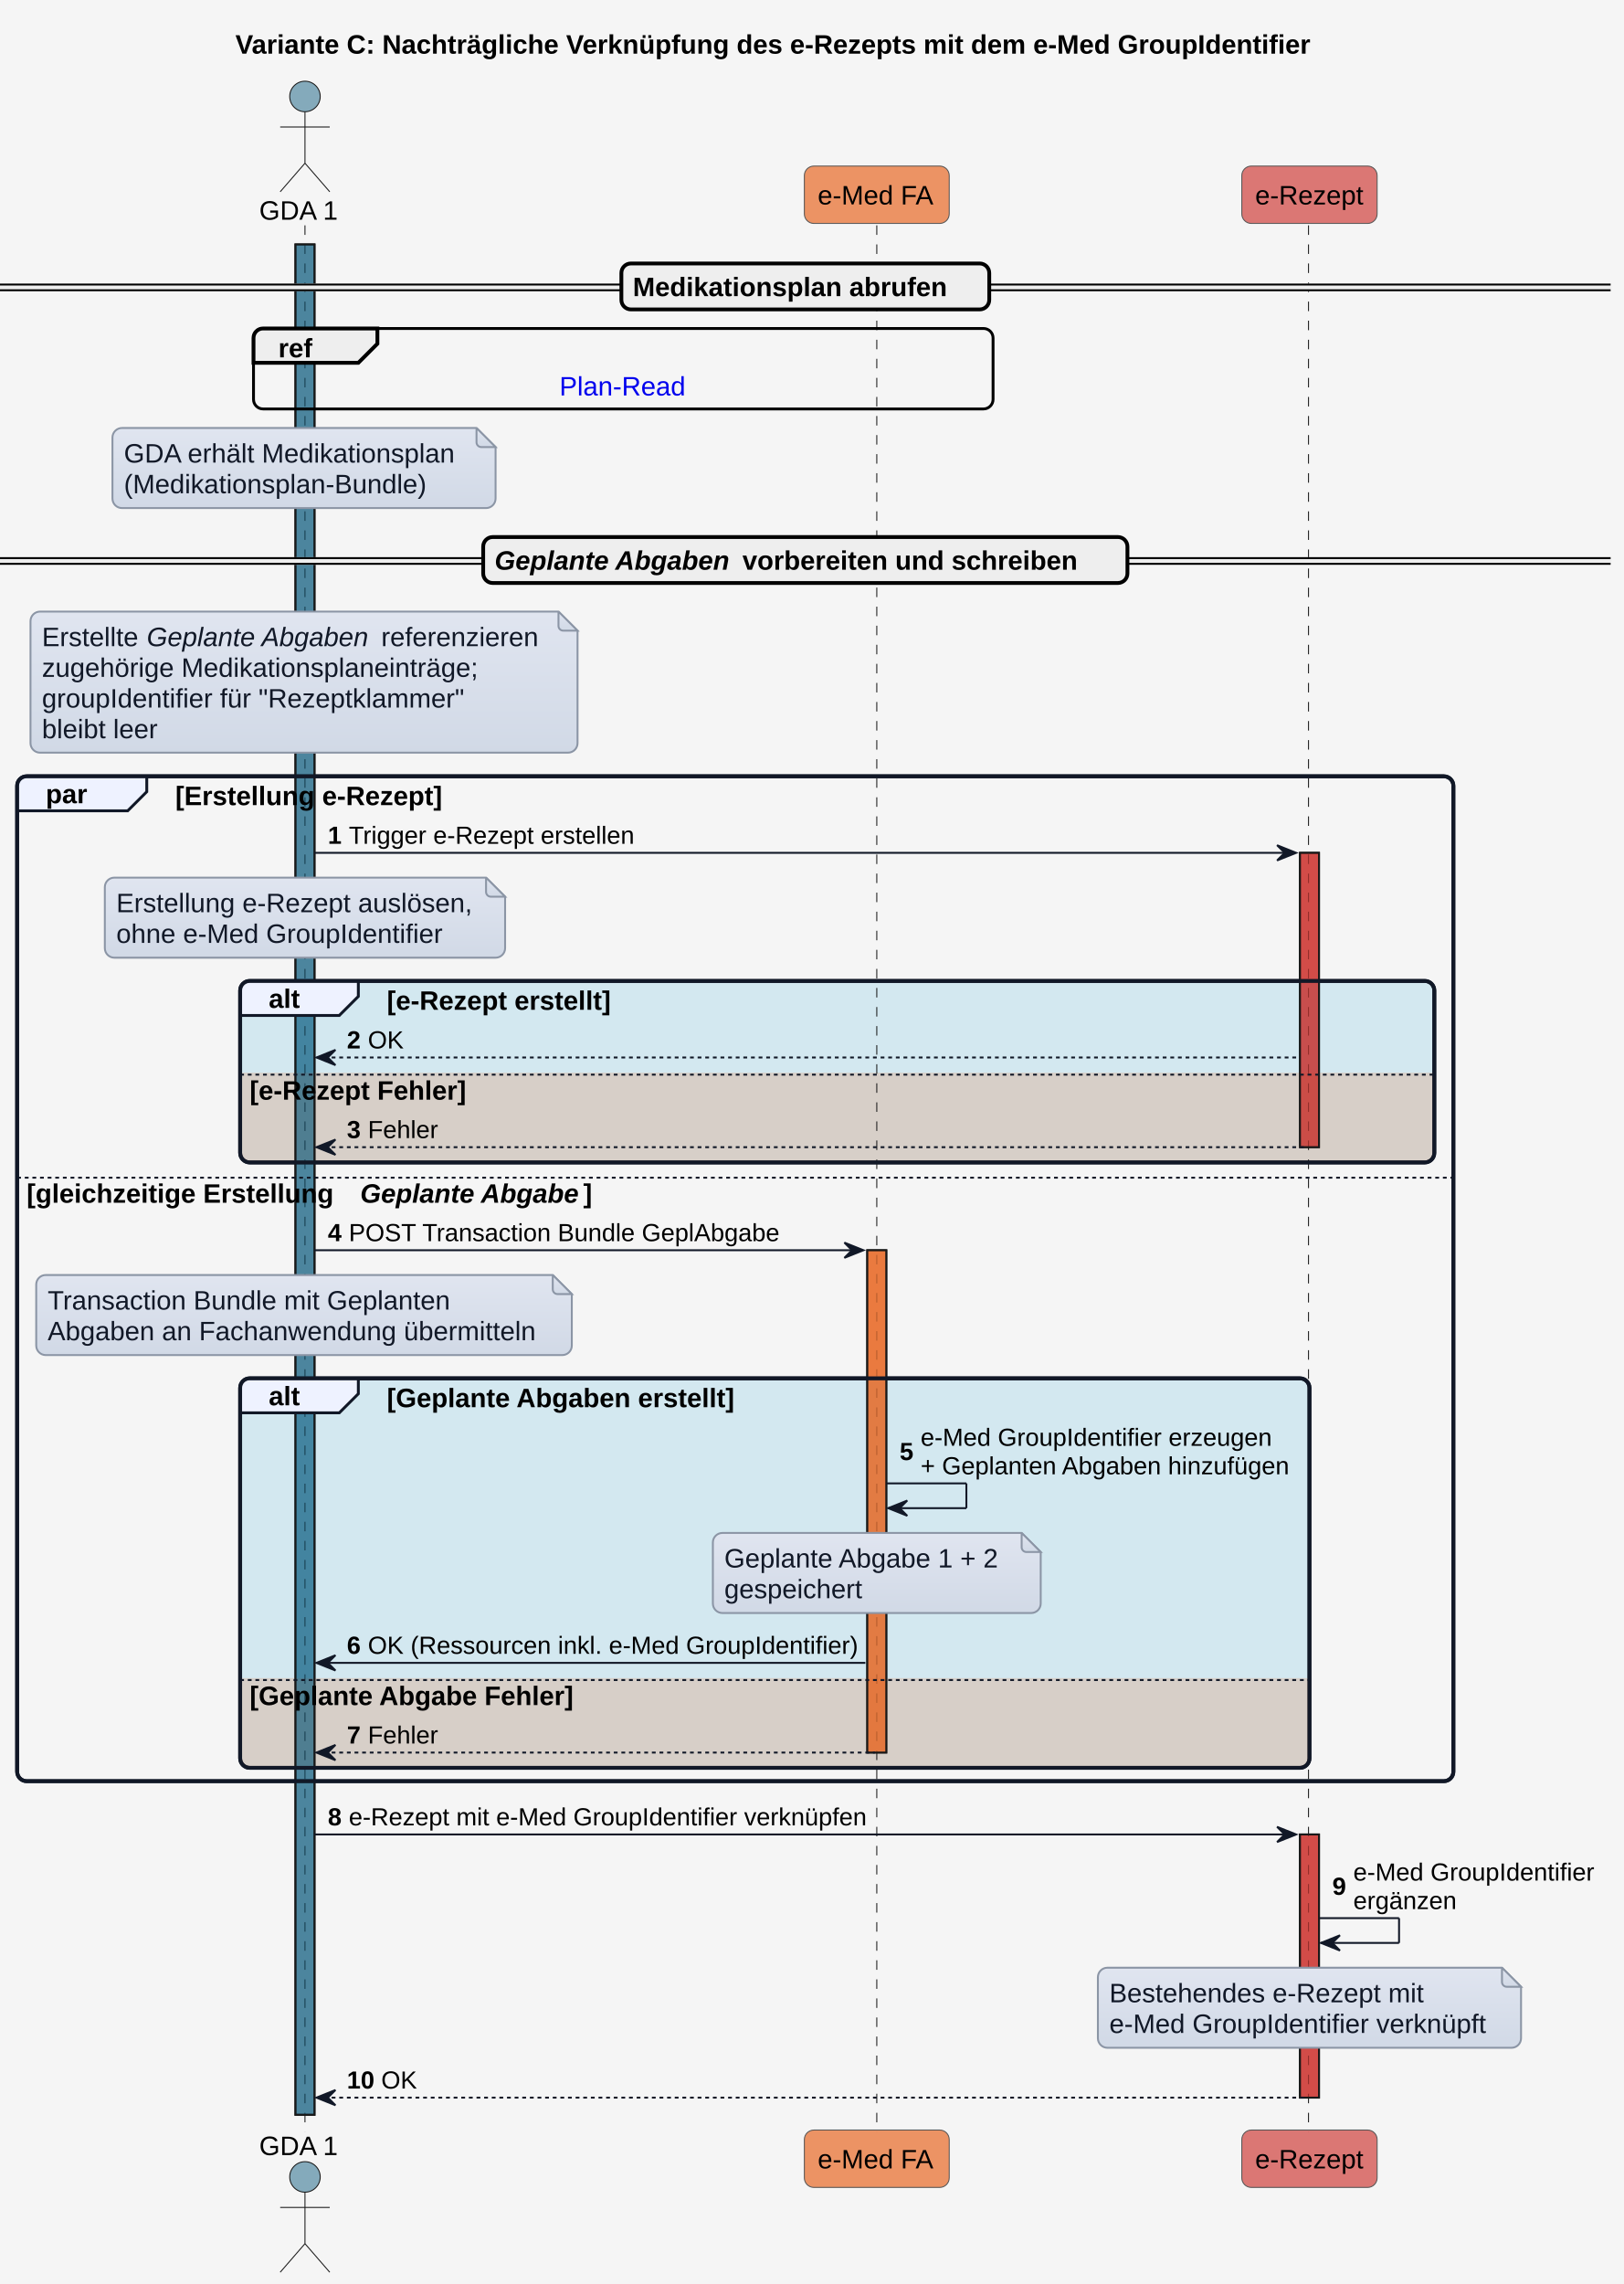
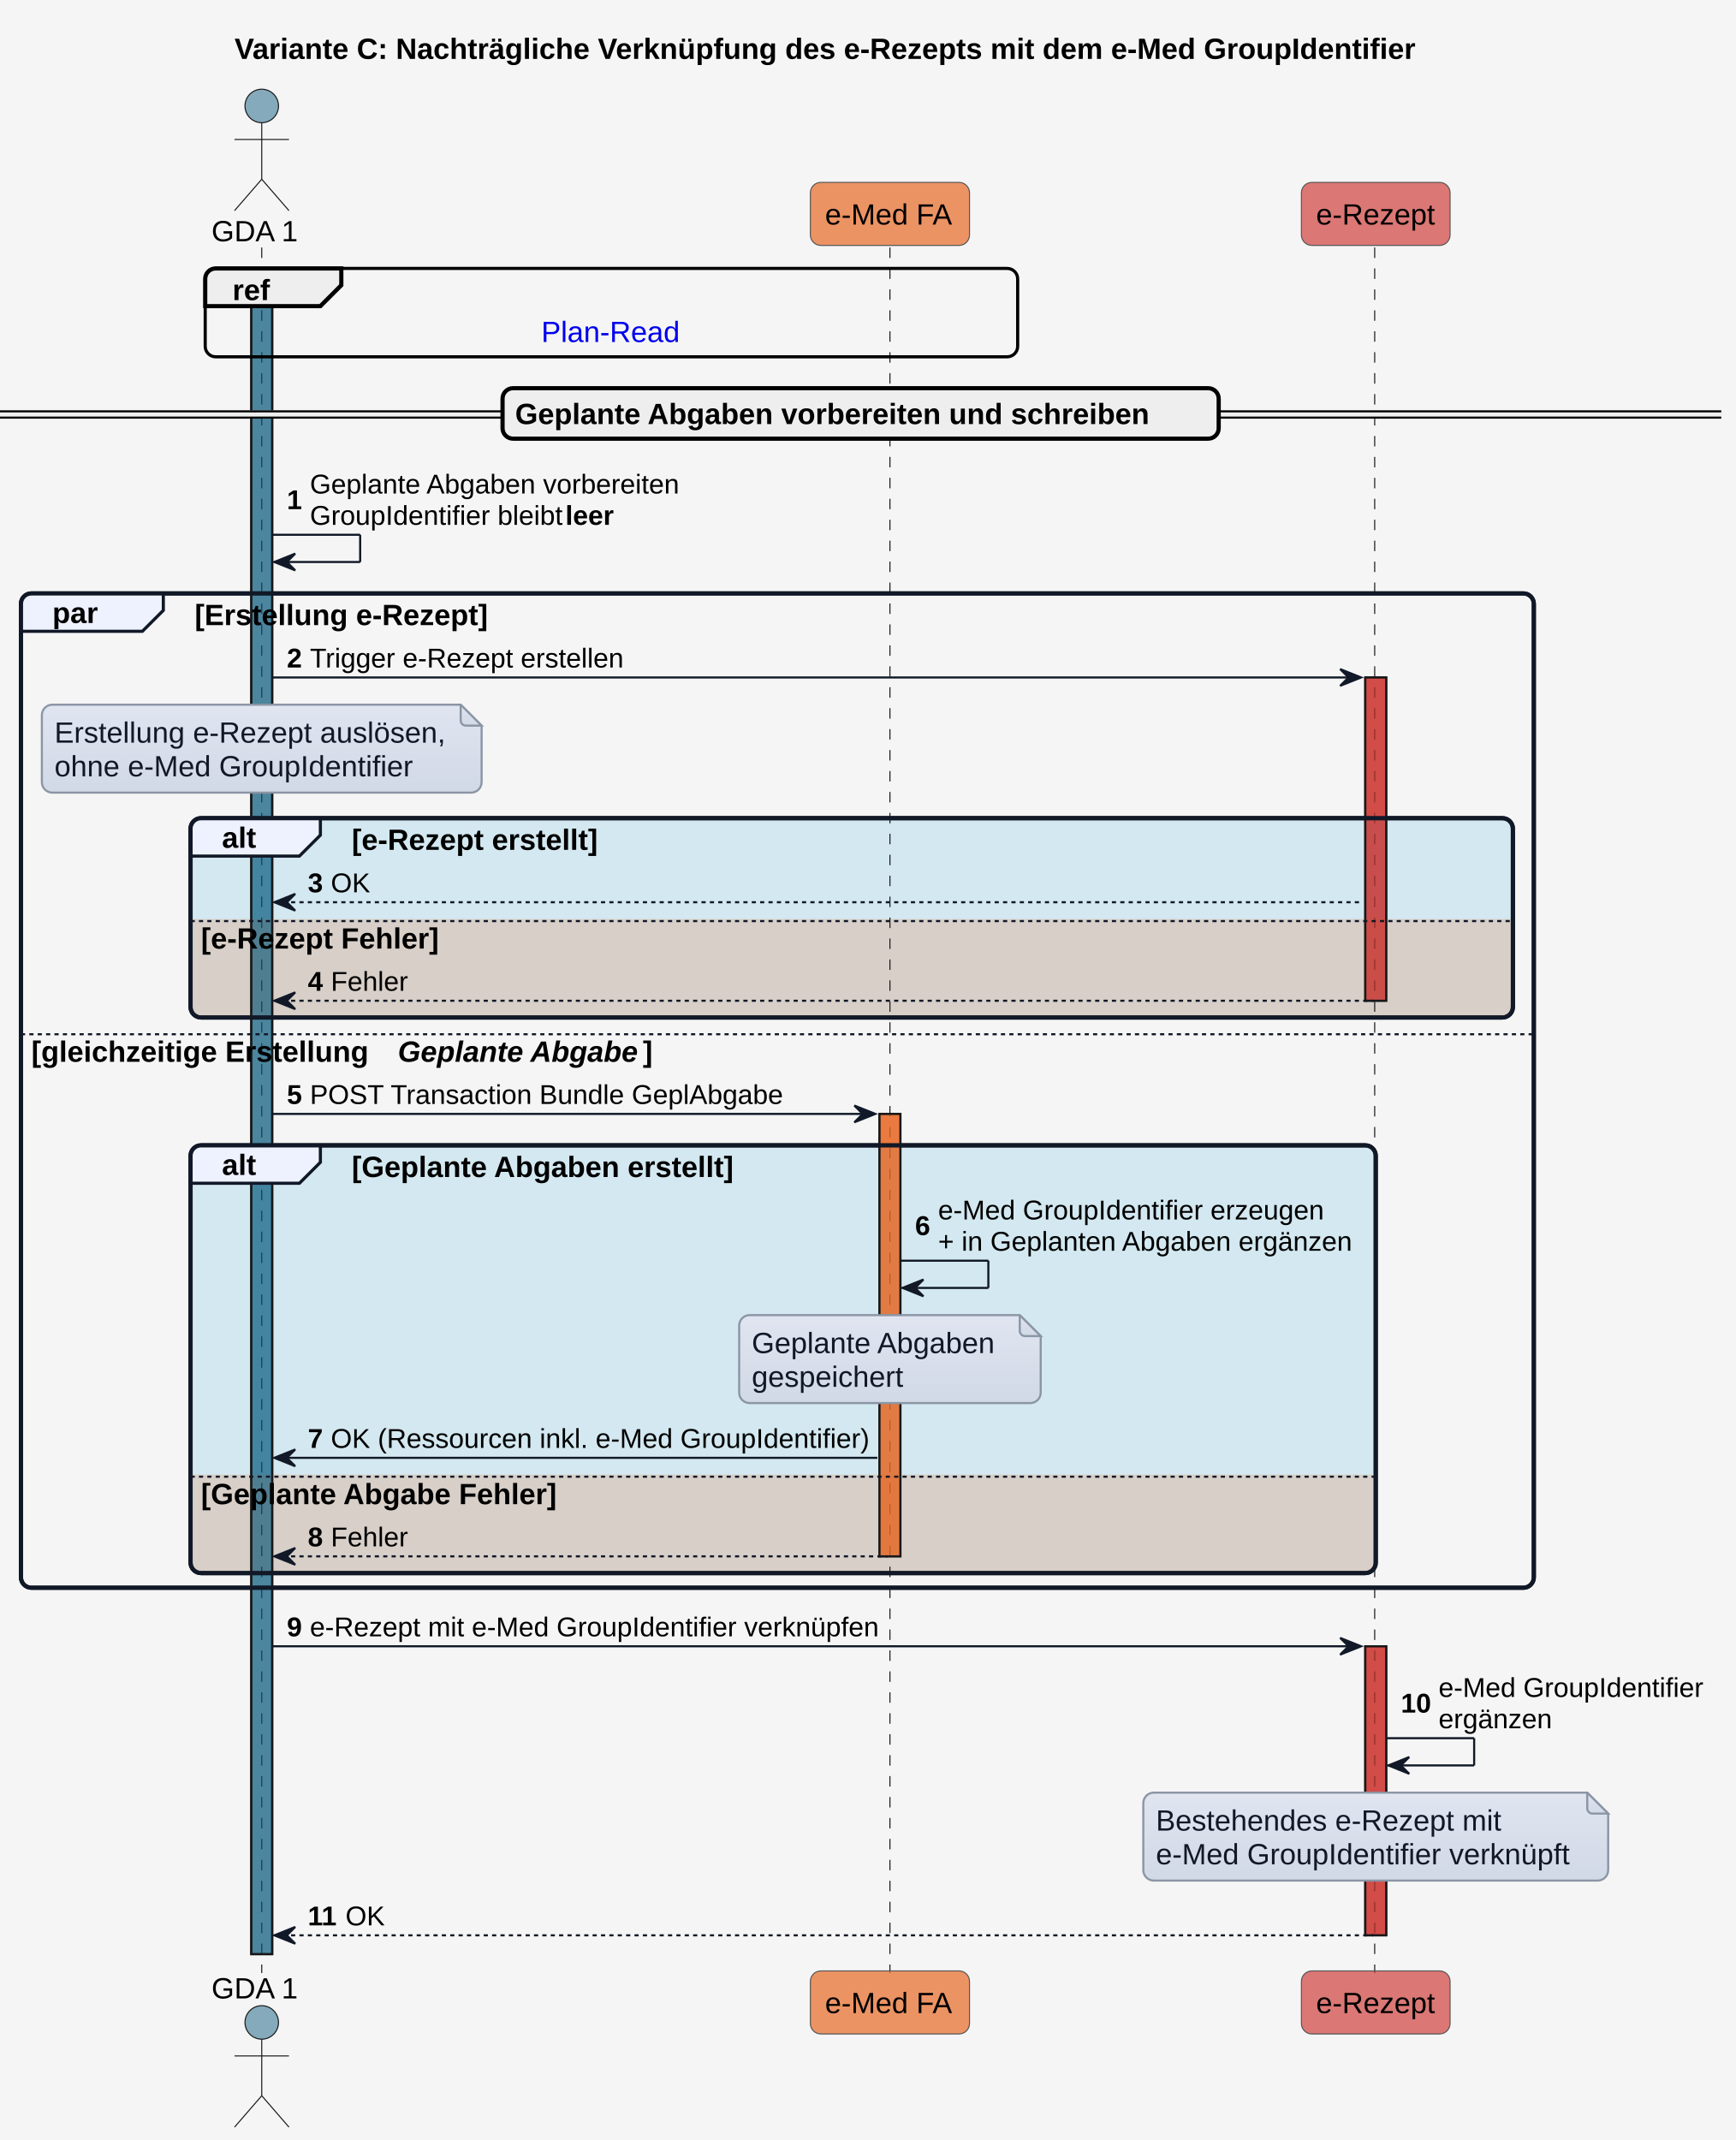
- <svg xmlns="http://www.w3.org/2000/svg" xmlns:xlink="http://www.w3.org/1999/xlink" contentStyleType="text/css" viewBox="0 0 852 1198" zoomAndPan="magnify" preserveAspectRatio="none" width="852px" style="width:852px;height:1198px;background:#F5F5F5;" version="1.1" height="1198px">
+ <svg xmlns="http://www.w3.org/2000/svg" xmlns:xlink="http://www.w3.org/1999/xlink" contentStyleType="text/css" viewBox="0 0 829 1022" zoomAndPan="magnify" preserveAspectRatio="none" width="829px" style="width:829px;height:1022px;background:#F5F5F5;" version="1.1" height="1022px">
  <defs>
-     <linearGradient y1="0%" x1="50%" y2="100%" x2="50%" id="g18k31yubw2rta0">
+     <linearGradient y1="0%" x1="50%" y2="100%" x2="50%" id="g11nw9p242gv420">
      <stop offset="0%" stop-color="#E0E5F0" />
      <stop offset="100%" stop-color="#D1D9E6" />
    </linearGradient>
  </defs>
  <g>
    <a name="l8">​</a>
-     <rect width="852" x="0" y="0" style="stroke:none;stroke-width:1.0;" fill="#F5F5F5" height="1198" />
-     <text font-weight="bold" lengthAdjust="spacing" x="123.5" font-size="14" textLength="597" y="28.132" font-family="Arial" fill="#000000">Variante C: Nachträgliche Verknüpfung des e-Rezepts mit dem e-Med GroupIdentifier</text>
-     <rect width="10" x="155" y="128.197" style="stroke:#181818;stroke-width:1.0;" fill="#156082" fill-opacity="0.502" height="981.048" />
-     <rect width="10" x="455" y="655.768" style="stroke:#181818;stroke-width:1.0;" fill="#E97232" fill-opacity="0.741" height="263.485" />
-     <rect width="10" x="682" y="447.33" style="stroke:#181818;stroke-width:1.0;" fill="#CD3732" fill-opacity="0.663" height="154.391" />
-     <rect width="10" x="682" y="962.202" style="stroke:#181818;stroke-width:1.0;" fill="#CD3732" fill-opacity="0.663" height="138.043" />
-     <rect rx="5" ry="5" width="753.5" x="9" y="407.184" style="stroke:#111827;stroke-width:2.0;" fill="none" height="527.069" />
-     <rect rx="5" ry="5" width="626.5" x="126" y="514.527" style="stroke:#111827;stroke-width:2.0;" fill="#0F9ED5" fill-opacity="0.145" height="95.193" />
-     <path d="M126,562.673 L752.5,562.673 L752.5,604.72 A5,5 0 0 1 747.5,609.72 L131,609.72 A5,5 0 0 1 126,604.72 L126,562.673 " style="stroke:none;stroke-width:1.0;" fill="#E97132" fill-opacity="0.208" />
-     <rect rx="5" ry="5" width="561" x="126" y="722.965" style="stroke:#111827;stroke-width:2.0;" fill="#0F9ED5" fill-opacity="0.145" height="204.288" />
-     <path d="M126,880.206 L687,880.206 L687,922.253 A5,5 0 0 1 682,927.253 L131,927.253 A5,5 0 0 1 126,922.253 L126,880.206 " style="stroke:none;stroke-width:1.0;" fill="#E97132" fill-opacity="0.208" />
-     <line y1="118.197" x1="160" y2="1118.245" style="stroke:#181818;stroke-width:0.5;stroke-dasharray:5.0,5.0;" x2="160" />
-     <line y1="118.197" x1="460" y2="1118.245" style="stroke:#181818;stroke-width:0.5;stroke-dasharray:5.0,5.0;" x2="460" />
-     <line y1="118.197" x1="686.5" y2="1118.245" style="stroke:#181818;stroke-width:0.5;stroke-dasharray:5.0,5.0;" x2="686.5" />
-     <text lengthAdjust="spacing" x="136" font-size="14" textLength="42" y="115.231" font-family="Arial" fill="#000000">GDA 1</text>
-     <ellipse cx="160" cy="50.599" rx="8" ry="8" style="stroke:#181818;stroke-width:0.5;" fill="#156082" fill-opacity="0.502" />
-     <path d="M160,58.599 L160,85.599 M147,66.599 L173,66.599 M160,85.599 L147,100.599 M160,85.599 L173,100.599 " style="stroke:#181818;stroke-width:0.5;" fill="none" />
-     <text lengthAdjust="spacing" x="136" font-size="14" textLength="42" y="1130.377" font-family="Arial" fill="#000000">GDA 1</text>
-     <ellipse cx="160" cy="1141.844" rx="8" ry="8" style="stroke:#181818;stroke-width:0.5;" fill="#156082" fill-opacity="0.502" />
-     <path d="M160,1149.844 L160,1176.844 M147,1157.844 L173,1157.844 M160,1176.844 L147,1191.844 M160,1176.844 L173,1191.844 " style="stroke:#181818;stroke-width:0.5;" fill="none" />
-     <rect rx="5" ry="5" width="76" x="422" y="87.099" style="stroke:#555555;stroke-width:0.5;" fill="#E97232" fill-opacity="0.741" height="30.099" />
-     <text lengthAdjust="spacing" x="429" font-size="14" textLength="62" y="107.231" font-family="Arial" fill="#000000">e-Med FA</text>
-     <rect rx="5" ry="5" width="76" x="422" y="1117.245" style="stroke:#555555;stroke-width:0.5;" fill="#E97232" fill-opacity="0.741" height="30.099" />
-     <text lengthAdjust="spacing" x="429" font-size="14" textLength="62" y="1137.377" font-family="Arial" fill="#000000">e-Med FA</text>
-     <rect rx="5" ry="5" width="71" x="651.5" y="87.099" style="stroke:#555555;stroke-width:0.5;" fill="#CD3732" fill-opacity="0.663" height="30.099" />
-     <text lengthAdjust="spacing" x="658.5" font-size="14" textLength="57" y="107.231" font-family="Arial" fill="#000000">e-Rezept</text>
-     <rect rx="5" ry="5" width="71" x="651.5" y="1117.245" style="stroke:#555555;stroke-width:0.5;" fill="#CD3732" fill-opacity="0.663" height="30.099" />
-     <text lengthAdjust="spacing" x="658.5" font-size="14" textLength="57" y="1137.377" font-family="Arial" fill="#000000">e-Rezept</text>
-     <rect width="10" x="155" y="128.197" style="stroke:#181818;stroke-width:1.0;" fill="#156082" fill-opacity="0.502" height="981.048" />
-     <rect width="10" x="455" y="655.768" style="stroke:#181818;stroke-width:1.0;" fill="#E97232" fill-opacity="0.741" height="263.485" />
-     <rect width="10" x="682" y="447.33" style="stroke:#181818;stroke-width:1.0;" fill="#CD3732" fill-opacity="0.663" height="154.391" />
-     <rect width="10" x="682" y="962.202" style="stroke:#181818;stroke-width:1.0;" fill="#CD3732" fill-opacity="0.663" height="138.043" />
-     <rect rx="5" ry="5" width="845" x="0" y="149.247" style="stroke:#EEEEEE;stroke-width:1.0;" fill="#EEEEEE" height="3" />
-     <line y1="149.247" x1="0" y2="149.247" style="stroke:#000000;stroke-width:1.0;" x2="845" />
-     <line y1="152.247" x1="0" y2="152.247" style="stroke:#000000;stroke-width:1.0;" x2="845" />
-     <rect rx="5" ry="5" width="193" x="326" y="138.197" style="stroke:#000000;stroke-width:2.0;" fill="#EEEEEE" height="24.099" />
-     <text font-weight="bold" lengthAdjust="spacing" x="332" font-size="14" textLength="175" y="155.329" font-family="Arial" fill="#000000">Medikationsplan abrufen</text>
-     <rect rx="5" ry="5" width="388" x="133" y="172.296" style="stroke:#000000;stroke-width:1.5;" fill="none" height="42.197" />
-     <path d="M138,172.296 L198,172.296 L198,180.296 L188,190.296 L133,190.296 L133,177.296 A5,5 0 0 1 138,172.296 " style="stroke:#000000;stroke-width:2.0;" fill="#EEEEEE" />
-     <text font-weight="bold" lengthAdjust="spacing" x="146" font-size="14" textLength="20" y="187.428" font-family="Arial" fill="#000000">ref</text>
+     <rect width="829" x="0" y="0" style="stroke:none;stroke-width:1.0;" fill="#F5F5F5" height="1022" />
+     <text font-weight="bold" lengthAdjust="spacing" x="112" font-size="14" textLength="597" y="28.132" font-family="Arial" fill="#000000">Variante C: Nachträgliche Verknüpfung des e-Rezepts mit dem e-Med GroupIdentifier</text>
+     <rect width="10" x="120" y="128.197" style="stroke:#181818;stroke-width:1.0;" fill="#156082" fill-opacity="0.502" height="805.058" />
+     <rect width="10" x="420" y="531.975" style="stroke:#181818;stroke-width:1.0;" fill="#E97232" fill-opacity="0.741" height="211.288" />
+     <rect width="10" x="652" y="323.537" style="stroke:#181818;stroke-width:1.0;" fill="#CD3732" fill-opacity="0.663" height="154.391" />
+     <rect width="10" x="652" y="786.211" style="stroke:#181818;stroke-width:1.0;" fill="#CD3732" fill-opacity="0.663" height="138.043" />
+     <rect rx="5" ry="5" width="722.5" x="10" y="283.391" style="stroke:#111827;stroke-width:2.0;" fill="none" height="474.872" />
+     <rect rx="5" ry="5" width="631.5" x="91" y="390.734" style="stroke:#111827;stroke-width:2.0;" fill="#0F9ED5" fill-opacity="0.145" height="95.193" />
+     <path d="M91,438.88 L722.5,438.88 L722.5,480.927 A5,5 0 0 1 717.5,485.927 L96,485.927 A5,5 0 0 1 91,480.927 L91,438.88 " style="stroke:none;stroke-width:1.0;" fill="#E97132" fill-opacity="0.208" />
+     <rect rx="5" ry="5" width="566" x="91" y="546.975" style="stroke:#111827;stroke-width:2.0;" fill="#0F9ED5" fill-opacity="0.145" height="204.288" />
+     <path d="M91,704.215 L657,704.215 L657,746.263 A5,5 0 0 1 652,751.263 L96,751.263 A5,5 0 0 1 91,746.263 L91,704.215 " style="stroke:none;stroke-width:1.0;" fill="#E97132" fill-opacity="0.208" />
+     <line y1="118.197" x1="125" y2="942.255" style="stroke:#181818;stroke-width:0.5;stroke-dasharray:5.0,5.0;" x2="125" />
+     <line y1="118.197" x1="425" y2="942.255" style="stroke:#181818;stroke-width:0.5;stroke-dasharray:5.0,5.0;" x2="425" />
+     <line y1="118.197" x1="656.5" y2="942.255" style="stroke:#181818;stroke-width:0.5;stroke-dasharray:5.0,5.0;" x2="656.5" />
+     <text lengthAdjust="spacing" x="101" font-size="14" textLength="42" y="115.231" font-family="Arial" fill="#000000">GDA 1</text>
+     <ellipse cx="125" cy="50.599" rx="8" ry="8" style="stroke:#181818;stroke-width:0.5;" fill="#156082" fill-opacity="0.502" />
+     <path d="M125,58.599 L125,85.599 M112,66.599 L138,66.599 M125,85.599 L112,100.599 M125,85.599 L138,100.599 " style="stroke:#181818;stroke-width:0.5;" fill="none" />
+     <text lengthAdjust="spacing" x="101" font-size="14" textLength="42" y="954.387" font-family="Arial" fill="#000000">GDA 1</text>
+     <ellipse cx="125" cy="965.854" rx="8" ry="8" style="stroke:#181818;stroke-width:0.5;" fill="#156082" fill-opacity="0.502" />
+     <path d="M125,973.854 L125,1000.854 M112,981.854 L138,981.854 M125,1000.854 L112,1015.854 M125,1000.854 L138,1015.854 " style="stroke:#181818;stroke-width:0.5;" fill="none" />
+     <rect rx="5" ry="5" width="76" x="387" y="87.099" style="stroke:#555555;stroke-width:0.5;" fill="#E97232" fill-opacity="0.741" height="30.099" />
+     <text lengthAdjust="spacing" x="394" font-size="14" textLength="62" y="107.231" font-family="Arial" fill="#000000">e-Med FA</text>
+     <rect rx="5" ry="5" width="76" x="387" y="941.255" style="stroke:#555555;stroke-width:0.5;" fill="#E97232" fill-opacity="0.741" height="30.099" />
+     <text lengthAdjust="spacing" x="394" font-size="14" textLength="62" y="961.387" font-family="Arial" fill="#000000">e-Med FA</text>
+     <rect rx="5" ry="5" width="71" x="621.5" y="87.099" style="stroke:#555555;stroke-width:0.5;" fill="#CD3732" fill-opacity="0.663" height="30.099" />
+     <text lengthAdjust="spacing" x="628.5" font-size="14" textLength="57" y="107.231" font-family="Arial" fill="#000000">e-Rezept</text>
+     <rect rx="5" ry="5" width="71" x="621.5" y="941.255" style="stroke:#555555;stroke-width:0.5;" fill="#CD3732" fill-opacity="0.663" height="30.099" />
+     <text lengthAdjust="spacing" x="628.5" font-size="14" textLength="57" y="961.387" font-family="Arial" fill="#000000">e-Rezept</text>
+     <rect width="10" x="120" y="128.197" style="stroke:#181818;stroke-width:1.0;" fill="#156082" fill-opacity="0.502" height="805.058" />
+     <rect width="10" x="420" y="531.975" style="stroke:#181818;stroke-width:1.0;" fill="#E97232" fill-opacity="0.741" height="211.288" />
+     <rect width="10" x="652" y="323.537" style="stroke:#181818;stroke-width:1.0;" fill="#CD3732" fill-opacity="0.663" height="154.391" />
+     <rect width="10" x="652" y="786.211" style="stroke:#181818;stroke-width:1.0;" fill="#CD3732" fill-opacity="0.663" height="138.043" />
+     <rect rx="5" ry="5" width="388" x="98" y="128.197" style="stroke:#000000;stroke-width:1.5;" fill="none" height="42.197" />
+     <path d="M103,128.197 L163,128.197 L163,136.197 L153,146.197 L98,146.197 L98,133.197 A5,5 0 0 1 103,128.197 " style="stroke:#000000;stroke-width:2.0;" fill="#EEEEEE" />
+     <text font-weight="bold" lengthAdjust="spacing" x="111" font-size="14" textLength="20" y="143.329" font-family="Arial" fill="#000000">ref</text>
    <a xlink:type="simple" xlink:show="new" xlink:title="interactions.html#sequenzdiagramm-plan-read" href="interactions.html#sequenzdiagramm-plan-read" xlink:actuate="onRequest" title="interactions.html#sequenzdiagramm-plan-read" xlink:href="interactions.html#sequenzdiagramm-plan-read" target="_top">
-       <text lengthAdjust="spacing" x="293.5" font-size="14" textLength="67" y="207.428" font-family="Arial" fill="#0000EE">Plan-Read</text>
+       <text lengthAdjust="spacing" x="258.5" font-size="14" textLength="67" y="163.329" font-family="Arial" fill="#0000EE">Plan-Read</text>
    </a>
-     <path d="M59,229.493 L59,261.493 A5,5 0 0 0 64,266.493 L255,266.493 A5,5 0 0 0 260,261.493 L260,234.493 L250,224.493 L64,224.493 A5,5 0 0 0 59,229.493 " style="stroke:#8B95A5;stroke-width:1.0;" fill="url(#g18k31yubw2rta0)" />
-     <path d="M250,224.493 L250,231.993 A2.5,2.5 0 0 0 252.5,234.493 L260,234.493 L250,224.493 " style="stroke:#8B95A5;stroke-width:1.0;" fill="url(#g18k31yubw2rta0)" />
-     <text lengthAdjust="spacing" x="65" font-size="14" textLength="176" y="242.625" font-family="Arial" fill="#111827">GDA erhält Medikationsplan</text>
-     <text lengthAdjust="spacing" x="65" font-size="14" textLength="161" y="258.724" font-family="Arial" fill="#111827">(Medikationsplan-Bundle)</text>
-     <rect rx="5" ry="5" width="845" x="0" y="292.74" style="stroke:#EEEEEE;stroke-width:1.0;" fill="#EEEEEE" height="3" />
-     <line y1="292.74" x1="0" y2="292.74" style="stroke:#000000;stroke-width:1.0;" x2="845" />
-     <line y1="295.74" x1="0" y2="295.74" style="stroke:#000000;stroke-width:1.0;" x2="845" />
-     <rect rx="5" ry="5" width="338" x="253.5" y="281.69" style="stroke:#000000;stroke-width:2.0;" fill="#EEEEEE" height="24.099" />
-     <text font-weight="bold" lengthAdjust="spacing" x="259.5" font-size="14" textLength="126" y="298.822" font-family="Arial" font-style="italic" fill="#000000">Geplante Abgaben</text>
-     <text font-weight="bold" lengthAdjust="spacing" x="389.5" font-size="14" textLength="190" y="298.822" font-family="Arial" fill="#000000">vorbereiten und schreiben</text>
-     <path d="M16,325.789 L16,389.789 A5,5 0 0 0 21,394.789 L298,394.789 A5,5 0 0 0 303,389.789 L303,330.789 L293,320.789 L21,320.789 A5,5 0 0 0 16,325.789 " style="stroke:#8B95A5;stroke-width:1.0;" fill="url(#g18k31yubw2rta0)" />
-     <path d="M293,320.789 L293,328.289 A2.5,2.5 0 0 0 295.5,330.789 L303,330.789 L293,320.789 " style="stroke:#8B95A5;stroke-width:1.0;" fill="url(#g18k31yubw2rta0)" />
-     <text lengthAdjust="spacing" x="22" font-size="14" textLength="51" y="338.921" font-family="Arial" fill="#111827">Erstellte</text>
-     <text lengthAdjust="spacing" x="77" font-size="14" textLength="119" y="338.921" font-family="Arial" font-style="italic" fill="#111827">Geplante Abgaben</text>
-     <text lengthAdjust="spacing" x="200" font-size="14" textLength="84" y="338.921" font-family="Arial" fill="#111827">referenzieren</text>
-     <text lengthAdjust="spacing" x="22" font-size="14" textLength="232" y="355.019" font-family="Arial" fill="#111827">zugehörige Medikationsplaneinträge;</text>
-     <text lengthAdjust="spacing" x="22" font-size="14" textLength="223" y="371.118" font-family="Arial" fill="#111827">groupIdentifier für "Rezeptklammer"</text>
-     <text lengthAdjust="spacing" x="22" font-size="14" textLength="62" y="387.217" font-family="Arial" fill="#111827">bleibt leer</text>
-     <path d="M14,407.184 L77,407.184 L77,415.282 L67,425.282 L9,425.282 L9,412.184 A5,5 0 0 1 14,407.184 " style="stroke:#111827;stroke-width:1.5;" fill="#EEF2FF" />
-     <rect rx="5" ry="5" width="753.5" x="9" y="407.184" style="stroke:#111827;stroke-width:2.0;" fill="none" height="527.069" />
-     <text font-weight="bold" lengthAdjust="spacing" x="24" font-size="14" textLength="23" y="421.315" font-family="Arial" fill="#000000">par</text>
-     <text font-weight="bold" lengthAdjust="spacing" x="92" font-size="14" textLength="149" y="422.315" font-family="Arial" fill="#000000">[Erstellung e-Rezept]</text>
-     <polygon style="stroke:#111827;stroke-width:1.0;" fill="#111827" points="670,443.33,680,447.33,670,451.33,674,447.33" />
-     <line y1="447.33" x1="165" y2="447.33" style="stroke:#111827;stroke-width:1.0;" x2="676" />
-     <text font-weight="bold" lengthAdjust="spacing" x="172" font-size="13" textLength="7" y="442.575" font-family="Arial" fill="#000000">1</text>
-     <text lengthAdjust="spacing" x="183" font-size="13" textLength="148" y="442.575" font-family="Arial" fill="#000000">Trigger e-Rezept erstellen</text>
-     <path d="M55,465.33 L55,497.33 A5,5 0 0 0 60,502.33 L260,502.33 A5,5 0 0 0 265,497.33 L265,470.33 L255,460.33 L60,460.33 A5,5 0 0 0 55,465.33 " style="stroke:#8B95A5;stroke-width:1.0;" fill="url(#g18k31yubw2rta0)" />
-     <path d="M255,460.33 L255,467.83 A2.5,2.5 0 0 0 257.5,470.33 L265,470.33 L255,460.33 " style="stroke:#8B95A5;stroke-width:1.0;" fill="url(#g18k31yubw2rta0)" />
-     <text lengthAdjust="spacing" x="61" font-size="14" textLength="189" y="478.461" font-family="Arial" fill="#111827">Erstellung e-Rezept auslösen,</text>
-     <text lengthAdjust="spacing" x="61" font-size="14" textLength="174" y="494.56" font-family="Arial" fill="#111827">ohne e-Med GroupIdentifier</text>
-     <path d="M131,514.527 L188,514.527 L188,522.625 L178,532.625 L126,532.625 L126,519.527 A5,5 0 0 1 131,514.527 " style="stroke:#111827;stroke-width:1.5;" fill="#EEF2FF" />
-     <rect rx="5" ry="5" width="626.5" x="126" y="514.527" style="stroke:#111827;stroke-width:2.0;" fill="none" height="95.193" />
-     <text font-weight="bold" lengthAdjust="spacing" x="141" font-size="14" textLength="17" y="528.659" font-family="Arial" fill="#000000">alt</text>
-     <text font-weight="bold" lengthAdjust="spacing" x="203" font-size="14" textLength="127" y="529.659" font-family="Arial" fill="#000000">[e-Rezept erstellt]</text>
-     <polygon style="stroke:#111827;stroke-width:1.0;" fill="#111827" points="176,550.673,166,554.673,176,558.673,172,554.673" />
-     <line y1="554.673" x1="170" y2="554.673" style="stroke:#111827;stroke-width:1.0;stroke-dasharray:2.0,2.0;" x2="681" />
-     <text font-weight="bold" lengthAdjust="spacing" x="182" font-size="13" textLength="7" y="549.918" font-family="Arial" fill="#000000">2</text>
-     <text lengthAdjust="spacing" x="193" font-size="13" textLength="19" y="549.918" font-family="Arial" fill="#000000">OK</text>
-     <line y1="563.673" x1="126" y2="563.673" style="stroke:#111827;stroke-width:1.0;stroke-dasharray:2.0,2.0;" x2="752.5" />
-     <text font-weight="bold" lengthAdjust="spacing" x="131" font-size="14" textLength="123" y="576.805" font-family="Arial" fill="#000000">[e-Rezept Fehler]</text>
-     <polygon style="stroke:#111827;stroke-width:1.0;" fill="#111827" points="176,597.72,166,601.72,176,605.72,172,601.72" />
-     <line y1="601.72" x1="170" y2="601.72" style="stroke:#111827;stroke-width:1.0;stroke-dasharray:2.0,2.0;" x2="686" />
-     <text font-weight="bold" lengthAdjust="spacing" x="182" font-size="13" textLength="7" y="596.965" font-family="Arial" fill="#000000">3</text>
-     <text lengthAdjust="spacing" x="193" font-size="13" textLength="36" y="596.965" font-family="Arial" fill="#000000">Fehler</text>
-     <line y1="617.72" x1="9" y2="617.72" style="stroke:#111827;stroke-width:1.0;stroke-dasharray:2.0,2.0;" x2="762.5" />
-     <text font-weight="bold" lengthAdjust="spacing" x="14" font-size="14" textLength="171" y="630.852" font-family="Arial" fill="#000000">[gleichzeitige Erstellung</text>
-     <text font-weight="bold" lengthAdjust="spacing" x="189" font-size="14" textLength="117" y="630.852" font-family="Arial" font-style="italic" fill="#000000">Geplante Abgabe</text>
-     <text font-weight="bold" lengthAdjust="spacing" x="306" font-size="14" textLength="5" y="630.852" font-family="Arial" fill="#000000">]</text>
-     <polygon style="stroke:#111827;stroke-width:1.0;" fill="#111827" points="443,651.768,453,655.768,443,659.768,447,655.768" />
-     <line y1="655.768" x1="165" y2="655.768" style="stroke:#111827;stroke-width:1.0;" x2="449" />
-     <text font-weight="bold" lengthAdjust="spacing" x="172" font-size="13" textLength="7" y="651.013" font-family="Arial" fill="#000000">4</text>
-     <text lengthAdjust="spacing" x="183" font-size="13" textLength="225" y="651.013" font-family="Arial" fill="#000000">POST Transaction Bundle GeplAbgabe</text>
-     <path d="M19,673.768 L19,705.768 A5,5 0 0 0 24,710.768 L295,710.768 A5,5 0 0 0 300,705.768 L300,678.768 L290,668.768 L24,668.768 A5,5 0 0 0 19,673.768 " style="stroke:#8B95A5;stroke-width:1.0;" fill="url(#g18k31yubw2rta0)" />
-     <path d="M290,668.768 L290,676.268 A2.5,2.5 0 0 0 292.5,678.768 L300,678.768 L290,668.768 " style="stroke:#8B95A5;stroke-width:1.0;" fill="url(#g18k31yubw2rta0)" />
-     <text lengthAdjust="spacing" x="25" font-size="14" textLength="215" y="686.899" font-family="Arial" fill="#111827">Transaction Bundle mit Geplanten</text>
-     <text lengthAdjust="spacing" x="25" font-size="14" textLength="260" y="702.998" font-family="Arial" fill="#111827">Abgaben an Fachanwendung übermitteln</text>
-     <path d="M131,722.965 L188,722.965 L188,731.063 L178,741.063 L126,741.063 L126,727.965 A5,5 0 0 1 131,722.965 " style="stroke:#111827;stroke-width:1.5;" fill="#EEF2FF" />
-     <rect rx="5" ry="5" width="561" x="126" y="722.965" style="stroke:#111827;stroke-width:2.0;" fill="none" height="204.288" />
-     <text font-weight="bold" lengthAdjust="spacing" x="141" font-size="14" textLength="17" y="737.097" font-family="Arial" fill="#000000">alt</text>
-     <text font-weight="bold" lengthAdjust="spacing" x="203" font-size="14" textLength="194" y="738.097" font-family="Arial" fill="#000000">[Geplante Abgaben erstellt]</text>
-     <line y1="778.06" x1="465" y2="778.06" style="stroke:#111827;stroke-width:1.0;" x2="507" />
-     <line y1="778.06" x1="507" y2="791.06" style="stroke:#111827;stroke-width:1.0;" x2="507" />
-     <line y1="791.06" x1="466" y2="791.06" style="stroke:#111827;stroke-width:1.0;" x2="507" />
-     <polygon style="stroke:#111827;stroke-width:1.0;" fill="#111827" points="476,787.06,466,791.06,476,795.06,472,791.06" />
-     <text font-weight="bold" lengthAdjust="spacing" x="472" font-size="13" textLength="7" y="765.83" font-family="Arial" fill="#000000">5</text>
-     <text lengthAdjust="spacing" x="483" font-size="13" textLength="180" y="758.356" font-family="Arial" fill="#000000">e-Med GroupIdentifier erzeugen</text>
-     <text lengthAdjust="spacing" x="483" font-size="13" textLength="192" y="773.305" font-family="Arial" fill="#000000">+ Geplanten Abgaben hinzufügen</text>
-     <path d="M374,809.06 L374,841.06 A5,5 0 0 0 379,846.06 L541,846.06 A5,5 0 0 0 546,841.06 L546,814.06 L536,804.06 L379,804.06 A5,5 0 0 0 374,809.06 " style="stroke:#8B95A5;stroke-width:1.0;" fill="url(#g18k31yubw2rta0)" />
-     <path d="M536,804.06 L536,811.56 A2.5,2.5 0 0 0 538.5,814.06 L546,814.06 L536,804.06 " style="stroke:#8B95A5;stroke-width:1.0;" fill="url(#g18k31yubw2rta0)" />
-     <text lengthAdjust="spacing" x="380" font-size="14" textLength="147" y="822.191" font-family="Arial" fill="#111827">Geplante Abgabe 1 + 2</text>
-     <text lengthAdjust="spacing" x="380" font-size="14" textLength="74" y="838.29" font-family="Arial" fill="#111827">gespeichert</text>
-     <polygon style="stroke:#111827;stroke-width:1.0;" fill="#111827" points="176,868.206,166,872.206,176,876.206,172,872.206" />
-     <line y1="872.206" x1="170" y2="872.206" style="stroke:#111827;stroke-width:1.0;" x2="454" />
-     <text font-weight="bold" lengthAdjust="spacing" x="182" font-size="13" textLength="7" y="867.451" font-family="Arial" fill="#000000">6</text>
-     <text lengthAdjust="spacing" x="193" font-size="13" textLength="255" y="867.451" font-family="Arial" fill="#000000">OK (Ressourcen inkl. e-Med GroupIdentifier)</text>
-     <line y1="881.206" x1="126" y2="881.206" style="stroke:#111827;stroke-width:1.0;stroke-dasharray:2.0,2.0;" x2="687" />
-     <text font-weight="bold" lengthAdjust="spacing" x="131" font-size="14" textLength="181" y="894.337" font-family="Arial" fill="#000000">[Geplante Abgabe Fehler]</text>
-     <polygon style="stroke:#111827;stroke-width:1.0;" fill="#111827" points="176,915.253,166,919.253,176,923.253,172,919.253" />
-     <line y1="919.253" x1="170" y2="919.253" style="stroke:#111827;stroke-width:1.0;stroke-dasharray:2.0,2.0;" x2="459" />
-     <text font-weight="bold" lengthAdjust="spacing" x="182" font-size="13" textLength="7" y="914.498" font-family="Arial" fill="#000000">7</text>
-     <text lengthAdjust="spacing" x="193" font-size="13" textLength="36" y="914.498" font-family="Arial" fill="#000000">Fehler</text>
-     <polygon style="stroke:#111827;stroke-width:1.0;" fill="#111827" points="670,958.202,680,962.202,670,966.202,674,962.202" />
-     <line y1="962.202" x1="165" y2="962.202" style="stroke:#111827;stroke-width:1.0;" x2="676" />
-     <text font-weight="bold" lengthAdjust="spacing" x="172" font-size="13" textLength="7" y="957.447" font-family="Arial" fill="#000000">8</text>
-     <text lengthAdjust="spacing" x="183" font-size="13" textLength="266" y="957.447" font-family="Arial" fill="#000000">e-Rezept mit e-Med GroupIdentifier verknüpfen</text>
-     <line y1="1006.099" x1="692" y2="1006.099" style="stroke:#111827;stroke-width:1.0;" x2="734" />
-     <line y1="1006.099" x1="734" y2="1019.099" style="stroke:#111827;stroke-width:1.0;" x2="734" />
-     <line y1="1019.099" x1="693" y2="1019.099" style="stroke:#111827;stroke-width:1.0;" x2="734" />
-     <polygon style="stroke:#111827;stroke-width:1.0;" fill="#111827" points="703,1015.099,693,1019.099,703,1023.099,699,1019.099" />
-     <text font-weight="bold" lengthAdjust="spacing" x="699" font-size="13" textLength="7" y="993.87" font-family="Arial" fill="#000000">9</text>
-     <text lengthAdjust="spacing" x="710" font-size="13" textLength="123" y="986.395" font-family="Arial" fill="#000000">e-Med GroupIdentifier</text>
-     <text lengthAdjust="spacing" x="710" font-size="13" textLength="53" y="1001.344" font-family="Arial" fill="#000000">ergänzen</text>
-     <path d="M576,1037.099 L576,1069.099 A5,5 0 0 0 581,1074.099 L793,1074.099 A5,5 0 0 0 798,1069.099 L798,1042.099 L788,1032.099 L581,1032.099 A5,5 0 0 0 576,1037.099 " style="stroke:#8B95A5;stroke-width:1.0;" fill="url(#g18k31yubw2rta0)" />
-     <path d="M788,1032.099 L788,1039.599 A2.5,2.5 0 0 0 790.5,1042.099 L798,1042.099 L788,1032.099 " style="stroke:#8B95A5;stroke-width:1.0;" fill="url(#g18k31yubw2rta0)" />
-     <text lengthAdjust="spacing" x="582" font-size="14" textLength="166" y="1050.231" font-family="Arial" fill="#111827">Bestehendes e-Rezept mit</text>
-     <text lengthAdjust="spacing" x="582" font-size="14" textLength="201" y="1066.33" font-family="Arial" fill="#111827">e-Med GroupIdentifier verknüpft</text>
-     <polygon style="stroke:#111827;stroke-width:1.0;" fill="#111827" points="176,1096.245,166,1100.245,176,1104.245,172,1100.245" />
-     <line y1="1100.245" x1="170" y2="1100.245" style="stroke:#111827;stroke-width:1.0;stroke-dasharray:2.0,2.0;" x2="686" />
-     <text font-weight="bold" lengthAdjust="spacing" x="182" font-size="13" textLength="14" y="1095.49" font-family="Arial" fill="#000000">10</text>
-     <text lengthAdjust="spacing" x="200" font-size="13" textLength="19" y="1095.49" font-family="Arial" fill="#000000">OK</text>
+     <rect rx="5" ry="5" width="822" x="0" y="196.444" style="stroke:#EEEEEE;stroke-width:1.0;" fill="#EEEEEE" height="3" />
+     <line y1="196.444" x1="0" y2="196.444" style="stroke:#000000;stroke-width:1.0;" x2="822" />
+     <line y1="199.444" x1="0" y2="199.444" style="stroke:#000000;stroke-width:1.0;" x2="822" />
+     <rect rx="5" ry="5" width="342" x="240" y="185.394" style="stroke:#000000;stroke-width:2.0;" fill="#EEEEEE" height="24.099" />
+     <text font-weight="bold" lengthAdjust="spacing" x="246" font-size="14" textLength="324" y="202.526" font-family="Arial" fill="#000000">Geplante Abgaben vorbereiten und schreiben</text>
+     <line y1="255.391" x1="130" y2="255.391" style="stroke:#111827;stroke-width:1.0;" x2="172" />
+     <line y1="255.391" x1="172" y2="268.391" style="stroke:#111827;stroke-width:1.0;" x2="172" />
+     <line y1="268.391" x1="131" y2="268.391" style="stroke:#111827;stroke-width:1.0;" x2="172" />
+     <polygon style="stroke:#111827;stroke-width:1.0;" fill="#111827" points="141,264.391,131,268.391,141,272.391,137,268.391" />
+     <text font-weight="bold" lengthAdjust="spacing" x="137" font-size="13" textLength="7" y="243.161" font-family="Arial" fill="#000000">1</text>
+     <text lengthAdjust="spacing" x="148" font-size="13" textLength="173" y="235.687" font-family="Arial" fill="#000000">Geplante Abgaben vorbereiten</text>
+     <text lengthAdjust="spacing" x="148" font-size="13" textLength="118" y="250.636" font-family="Arial" fill="#000000">GroupIdentifier bleibt</text>
+     <text font-weight="bold" lengthAdjust="spacing" x="270" font-size="13" textLength="25" y="250.636" font-family="Arial" fill="#000000">leer</text>
+     <path d="M15,283.391 L78,283.391 L78,291.489 L68,301.489 L10,301.489 L10,288.391 A5,5 0 0 1 15,283.391 " style="stroke:#111827;stroke-width:1.5;" fill="#EEF2FF" />
+     <rect rx="5" ry="5" width="722.5" x="10" y="283.391" style="stroke:#111827;stroke-width:2.0;" fill="none" height="474.872" />
+     <text font-weight="bold" lengthAdjust="spacing" x="25" font-size="14" textLength="23" y="297.522" font-family="Arial" fill="#000000">par</text>
+     <text font-weight="bold" lengthAdjust="spacing" x="93" font-size="14" textLength="149" y="298.522" font-family="Arial" fill="#000000">[Erstellung e-Rezept]</text>
+     <polygon style="stroke:#111827;stroke-width:1.0;" fill="#111827" points="640,319.537,650,323.537,640,327.537,644,323.537" />
+     <line y1="323.537" x1="130" y2="323.537" style="stroke:#111827;stroke-width:1.0;" x2="646" />
+     <text font-weight="bold" lengthAdjust="spacing" x="137" font-size="13" textLength="7" y="318.782" font-family="Arial" fill="#000000">2</text>
+     <text lengthAdjust="spacing" x="148" font-size="13" textLength="148" y="318.782" font-family="Arial" fill="#000000">Trigger e-Rezept erstellen</text>
+     <path d="M20,341.537 L20,373.537 A5,5 0 0 0 25,378.537 L225,378.537 A5,5 0 0 0 230,373.537 L230,346.537 L220,336.537 L25,336.537 A5,5 0 0 0 20,341.537 " style="stroke:#8B95A5;stroke-width:1.0;" fill="url(#g11nw9p242gv420)" />
+     <path d="M220,336.537 L220,344.037 A2.5,2.5 0 0 0 222.5,346.537 L230,346.537 L220,336.537 " style="stroke:#8B95A5;stroke-width:1.0;" fill="url(#g11nw9p242gv420)" />
+     <text lengthAdjust="spacing" x="26" font-size="14" textLength="189" y="354.668" font-family="Arial" fill="#111827">Erstellung e-Rezept auslösen,</text>
+     <text lengthAdjust="spacing" x="26" font-size="14" textLength="174" y="370.767" font-family="Arial" fill="#111827">ohne e-Med GroupIdentifier</text>
+     <path d="M96,390.734 L153,390.734 L153,398.832 L143,408.832 L91,408.832 L91,395.734 A5,5 0 0 1 96,390.734 " style="stroke:#111827;stroke-width:1.5;" fill="#EEF2FF" />
+     <rect rx="5" ry="5" width="631.5" x="91" y="390.734" style="stroke:#111827;stroke-width:2.0;" fill="none" height="95.193" />
+     <text font-weight="bold" lengthAdjust="spacing" x="106" font-size="14" textLength="17" y="404.866" font-family="Arial" fill="#000000">alt</text>
+     <text font-weight="bold" lengthAdjust="spacing" x="168" font-size="14" textLength="127" y="405.866" font-family="Arial" fill="#000000">[e-Rezept erstellt]</text>
+     <polygon style="stroke:#111827;stroke-width:1.0;" fill="#111827" points="141,426.88,131,430.88,141,434.88,137,430.88" />
+     <line y1="430.88" x1="135" y2="430.88" style="stroke:#111827;stroke-width:1.0;stroke-dasharray:2.0,2.0;" x2="651" />
+     <text font-weight="bold" lengthAdjust="spacing" x="147" font-size="13" textLength="7" y="426.125" font-family="Arial" fill="#000000">3</text>
+     <text lengthAdjust="spacing" x="158" font-size="13" textLength="19" y="426.125" font-family="Arial" fill="#000000">OK</text>
+     <line y1="439.88" x1="91" y2="439.88" style="stroke:#111827;stroke-width:1.0;stroke-dasharray:2.0,2.0;" x2="722.5" />
+     <text font-weight="bold" lengthAdjust="spacing" x="96" font-size="14" textLength="123" y="453.012" font-family="Arial" fill="#000000">[e-Rezept Fehler]</text>
+     <polygon style="stroke:#111827;stroke-width:1.0;" fill="#111827" points="141,473.927,131,477.927,141,481.927,137,477.927" />
+     <line y1="477.927" x1="135" y2="477.927" style="stroke:#111827;stroke-width:1.0;stroke-dasharray:2.0,2.0;" x2="656" />
+     <text font-weight="bold" lengthAdjust="spacing" x="147" font-size="13" textLength="7" y="473.172" font-family="Arial" fill="#000000">4</text>
+     <text lengthAdjust="spacing" x="158" font-size="13" textLength="36" y="473.172" font-family="Arial" fill="#000000">Fehler</text>
+     <line y1="493.927" x1="10" y2="493.927" style="stroke:#111827;stroke-width:1.0;stroke-dasharray:2.0,2.0;" x2="732.5" />
+     <text font-weight="bold" lengthAdjust="spacing" x="15" font-size="14" textLength="171" y="507.059" font-family="Arial" fill="#000000">[gleichzeitige Erstellung</text>
+     <text font-weight="bold" lengthAdjust="spacing" x="190" font-size="14" textLength="117" y="507.059" font-family="Arial" font-style="italic" fill="#000000">Geplante Abgabe</text>
+     <text font-weight="bold" lengthAdjust="spacing" x="307" font-size="14" textLength="5" y="507.059" font-family="Arial" fill="#000000">]</text>
+     <polygon style="stroke:#111827;stroke-width:1.0;" fill="#111827" points="408,527.975,418,531.975,408,535.975,412,531.975" />
+     <line y1="531.975" x1="130" y2="531.975" style="stroke:#111827;stroke-width:1.0;" x2="414" />
+     <text font-weight="bold" lengthAdjust="spacing" x="137" font-size="13" textLength="7" y="527.22" font-family="Arial" fill="#000000">5</text>
+     <text lengthAdjust="spacing" x="148" font-size="13" textLength="225" y="527.22" font-family="Arial" fill="#000000">POST Transaction Bundle GeplAbgabe</text>
+     <path d="M96,546.975 L153,546.975 L153,555.073 L143,565.073 L91,565.073 L91,551.975 A5,5 0 0 1 96,546.975 " style="stroke:#111827;stroke-width:1.5;" fill="#EEF2FF" />
+     <rect rx="5" ry="5" width="566" x="91" y="546.975" style="stroke:#111827;stroke-width:2.0;" fill="none" height="204.288" />
+     <text font-weight="bold" lengthAdjust="spacing" x="106" font-size="14" textLength="17" y="561.106" font-family="Arial" fill="#000000">alt</text>
+     <text font-weight="bold" lengthAdjust="spacing" x="168" font-size="14" textLength="194" y="562.106" font-family="Arial" fill="#000000">[Geplante Abgaben erstellt]</text>
+     <line y1="602.069" x1="430" y2="602.069" style="stroke:#111827;stroke-width:1.0;" x2="472" />
+     <line y1="602.069" x1="472" y2="615.069" style="stroke:#111827;stroke-width:1.0;" x2="472" />
+     <line y1="615.069" x1="431" y2="615.069" style="stroke:#111827;stroke-width:1.0;" x2="472" />
+     <polygon style="stroke:#111827;stroke-width:1.0;" fill="#111827" points="441,611.069,431,615.069,441,619.069,437,615.069" />
+     <text font-weight="bold" lengthAdjust="spacing" x="437" font-size="13" textLength="7" y="589.84" font-family="Arial" fill="#000000">6</text>
+     <text lengthAdjust="spacing" x="448" font-size="13" textLength="180" y="582.366" font-family="Arial" fill="#000000">e-Med GroupIdentifier erzeugen</text>
+     <text lengthAdjust="spacing" x="448" font-size="13" textLength="197" y="597.314" font-family="Arial" fill="#000000">+ in Geplanten Abgaben ergänzen</text>
+     <path d="M353,633.069 L353,665.069 A5,5 0 0 0 358,670.069 L492,670.069 A5,5 0 0 0 497,665.069 L497,638.069 L487,628.069 L358,628.069 A5,5 0 0 0 353,633.069 " style="stroke:#8B95A5;stroke-width:1.0;" fill="url(#g11nw9p242gv420)" />
+     <path d="M487,628.069 L487,635.569 A2.5,2.5 0 0 0 489.5,638.069 L497,638.069 L487,628.069 " style="stroke:#8B95A5;stroke-width:1.0;" fill="url(#g11nw9p242gv420)" />
+     <text lengthAdjust="spacing" x="359" font-size="14" textLength="119" y="646.201" font-family="Arial" fill="#111827">Geplante Abgaben</text>
+     <text lengthAdjust="spacing" x="359" font-size="14" textLength="74" y="662.3" font-family="Arial" fill="#111827">gespeichert</text>
+     <polygon style="stroke:#111827;stroke-width:1.0;" fill="#111827" points="141,692.215,131,696.215,141,700.215,137,696.215" />
+     <line y1="696.215" x1="135" y2="696.215" style="stroke:#111827;stroke-width:1.0;" x2="419" />
+     <text font-weight="bold" lengthAdjust="spacing" x="147" font-size="13" textLength="7" y="691.46" font-family="Arial" fill="#000000">7</text>
+     <text lengthAdjust="spacing" x="158" font-size="13" textLength="255" y="691.46" font-family="Arial" fill="#000000">OK (Ressourcen inkl. e-Med GroupIdentifier)</text>
+     <line y1="705.215" x1="91" y2="705.215" style="stroke:#111827;stroke-width:1.0;stroke-dasharray:2.0,2.0;" x2="657" />
+     <text font-weight="bold" lengthAdjust="spacing" x="96" font-size="14" textLength="181" y="718.347" font-family="Arial" fill="#000000">[Geplante Abgabe Fehler]</text>
+     <polygon style="stroke:#111827;stroke-width:1.0;" fill="#111827" points="141,739.263,131,743.263,141,747.263,137,743.263" />
+     <line y1="743.263" x1="135" y2="743.263" style="stroke:#111827;stroke-width:1.0;stroke-dasharray:2.0,2.0;" x2="424" />
+     <text font-weight="bold" lengthAdjust="spacing" x="147" font-size="13" textLength="7" y="738.508" font-family="Arial" fill="#000000">8</text>
+     <text lengthAdjust="spacing" x="158" font-size="13" textLength="36" y="738.508" font-family="Arial" fill="#000000">Fehler</text>
+     <polygon style="stroke:#111827;stroke-width:1.0;" fill="#111827" points="640,782.211,650,786.211,640,790.211,644,786.211" />
+     <line y1="786.211" x1="130" y2="786.211" style="stroke:#111827;stroke-width:1.0;" x2="646" />
+     <text font-weight="bold" lengthAdjust="spacing" x="137" font-size="13" textLength="7" y="781.457" font-family="Arial" fill="#000000">9</text>
+     <text lengthAdjust="spacing" x="148" font-size="13" textLength="266" y="781.457" font-family="Arial" fill="#000000">e-Rezept mit e-Med GroupIdentifier verknüpfen</text>
+     <line y1="830.109" x1="662" y2="830.109" style="stroke:#111827;stroke-width:1.0;" x2="704" />
+     <line y1="830.109" x1="704" y2="843.109" style="stroke:#111827;stroke-width:1.0;" x2="704" />
+     <line y1="843.109" x1="663" y2="843.109" style="stroke:#111827;stroke-width:1.0;" x2="704" />
+     <polygon style="stroke:#111827;stroke-width:1.0;" fill="#111827" points="673,839.109,663,843.109,673,847.109,669,843.109" />
+     <text font-weight="bold" lengthAdjust="spacing" x="669" font-size="13" textLength="14" y="817.88" font-family="Arial" fill="#000000">10</text>
+     <text lengthAdjust="spacing" x="687" font-size="13" textLength="123" y="810.405" font-family="Arial" fill="#000000">e-Med GroupIdentifier</text>
+     <text lengthAdjust="spacing" x="687" font-size="13" textLength="53" y="825.354" font-family="Arial" fill="#000000">ergänzen</text>
+     <path d="M546,861.109 L546,893.109 A5,5 0 0 0 551,898.109 L763,898.109 A5,5 0 0 0 768,893.109 L768,866.109 L758,856.109 L551,856.109 A5,5 0 0 0 546,861.109 " style="stroke:#8B95A5;stroke-width:1.0;" fill="url(#g11nw9p242gv420)" />
+     <path d="M758,856.109 L758,863.609 A2.5,2.5 0 0 0 760.5,866.109 L768,866.109 L758,856.109 " style="stroke:#8B95A5;stroke-width:1.0;" fill="url(#g11nw9p242gv420)" />
+     <text lengthAdjust="spacing" x="552" font-size="14" textLength="166" y="874.241" font-family="Arial" fill="#111827">Bestehendes e-Rezept mit</text>
+     <text lengthAdjust="spacing" x="552" font-size="14" textLength="201" y="890.339" font-family="Arial" fill="#111827">e-Med GroupIdentifier verknüpft</text>
+     <polygon style="stroke:#111827;stroke-width:1.0;" fill="#111827" points="141,920.255,131,924.255,141,928.255,137,924.255" />
+     <line y1="924.255" x1="135" y2="924.255" style="stroke:#111827;stroke-width:1.0;stroke-dasharray:2.0,2.0;" x2="656" />
+     <text font-weight="bold" lengthAdjust="spacing" x="147" font-size="13" textLength="14" y="919.5" font-family="Arial" fill="#000000">11</text>
+     <text lengthAdjust="spacing" x="165" font-size="13" textLength="19" y="919.5" font-family="Arial" fill="#000000">OK</text>
  </g>
</svg>
